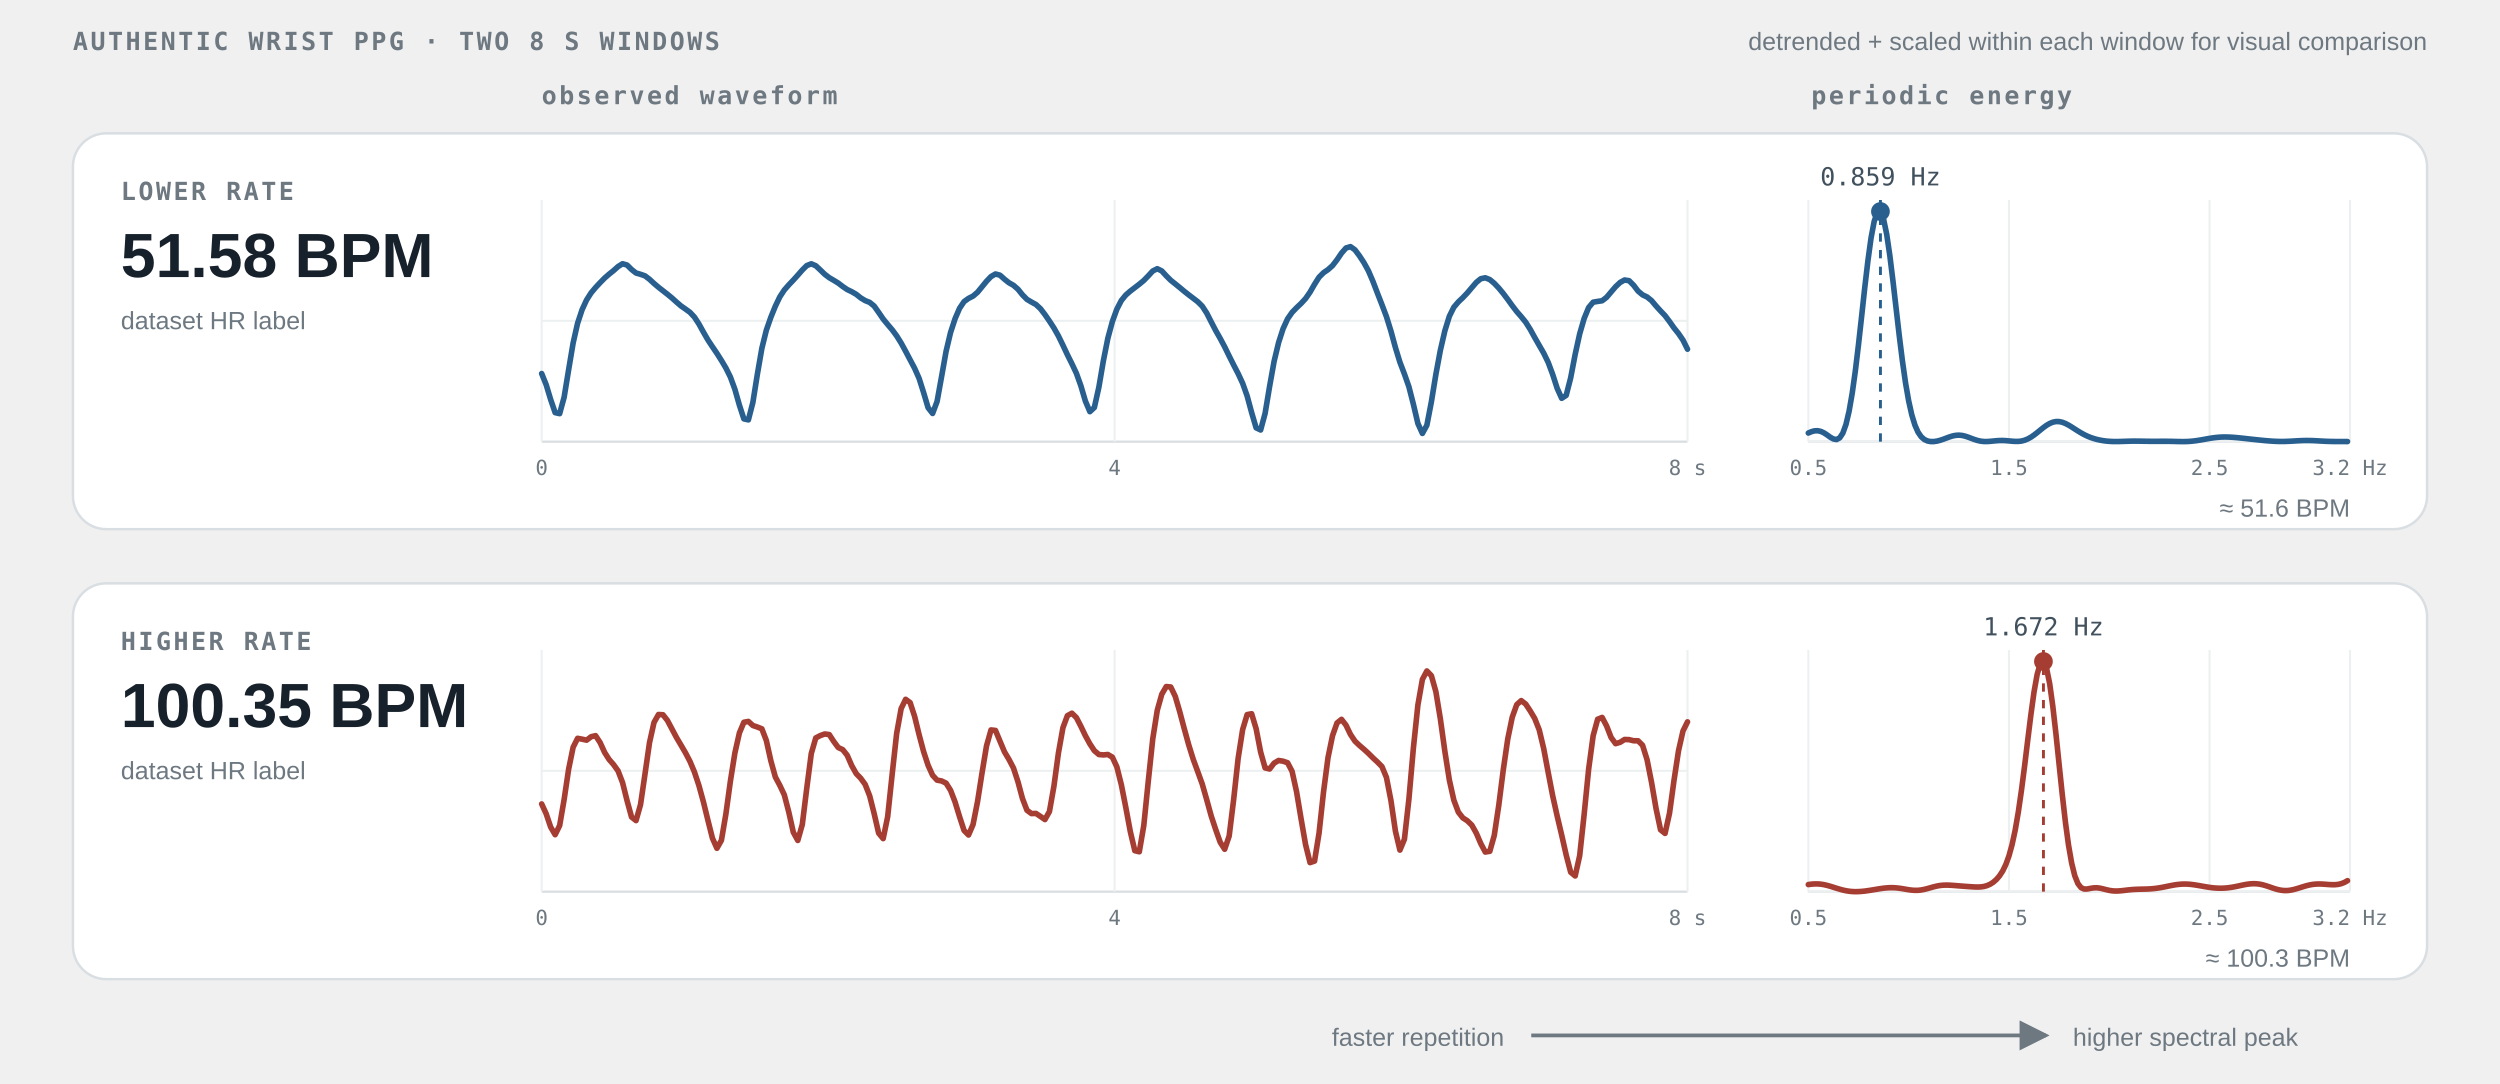
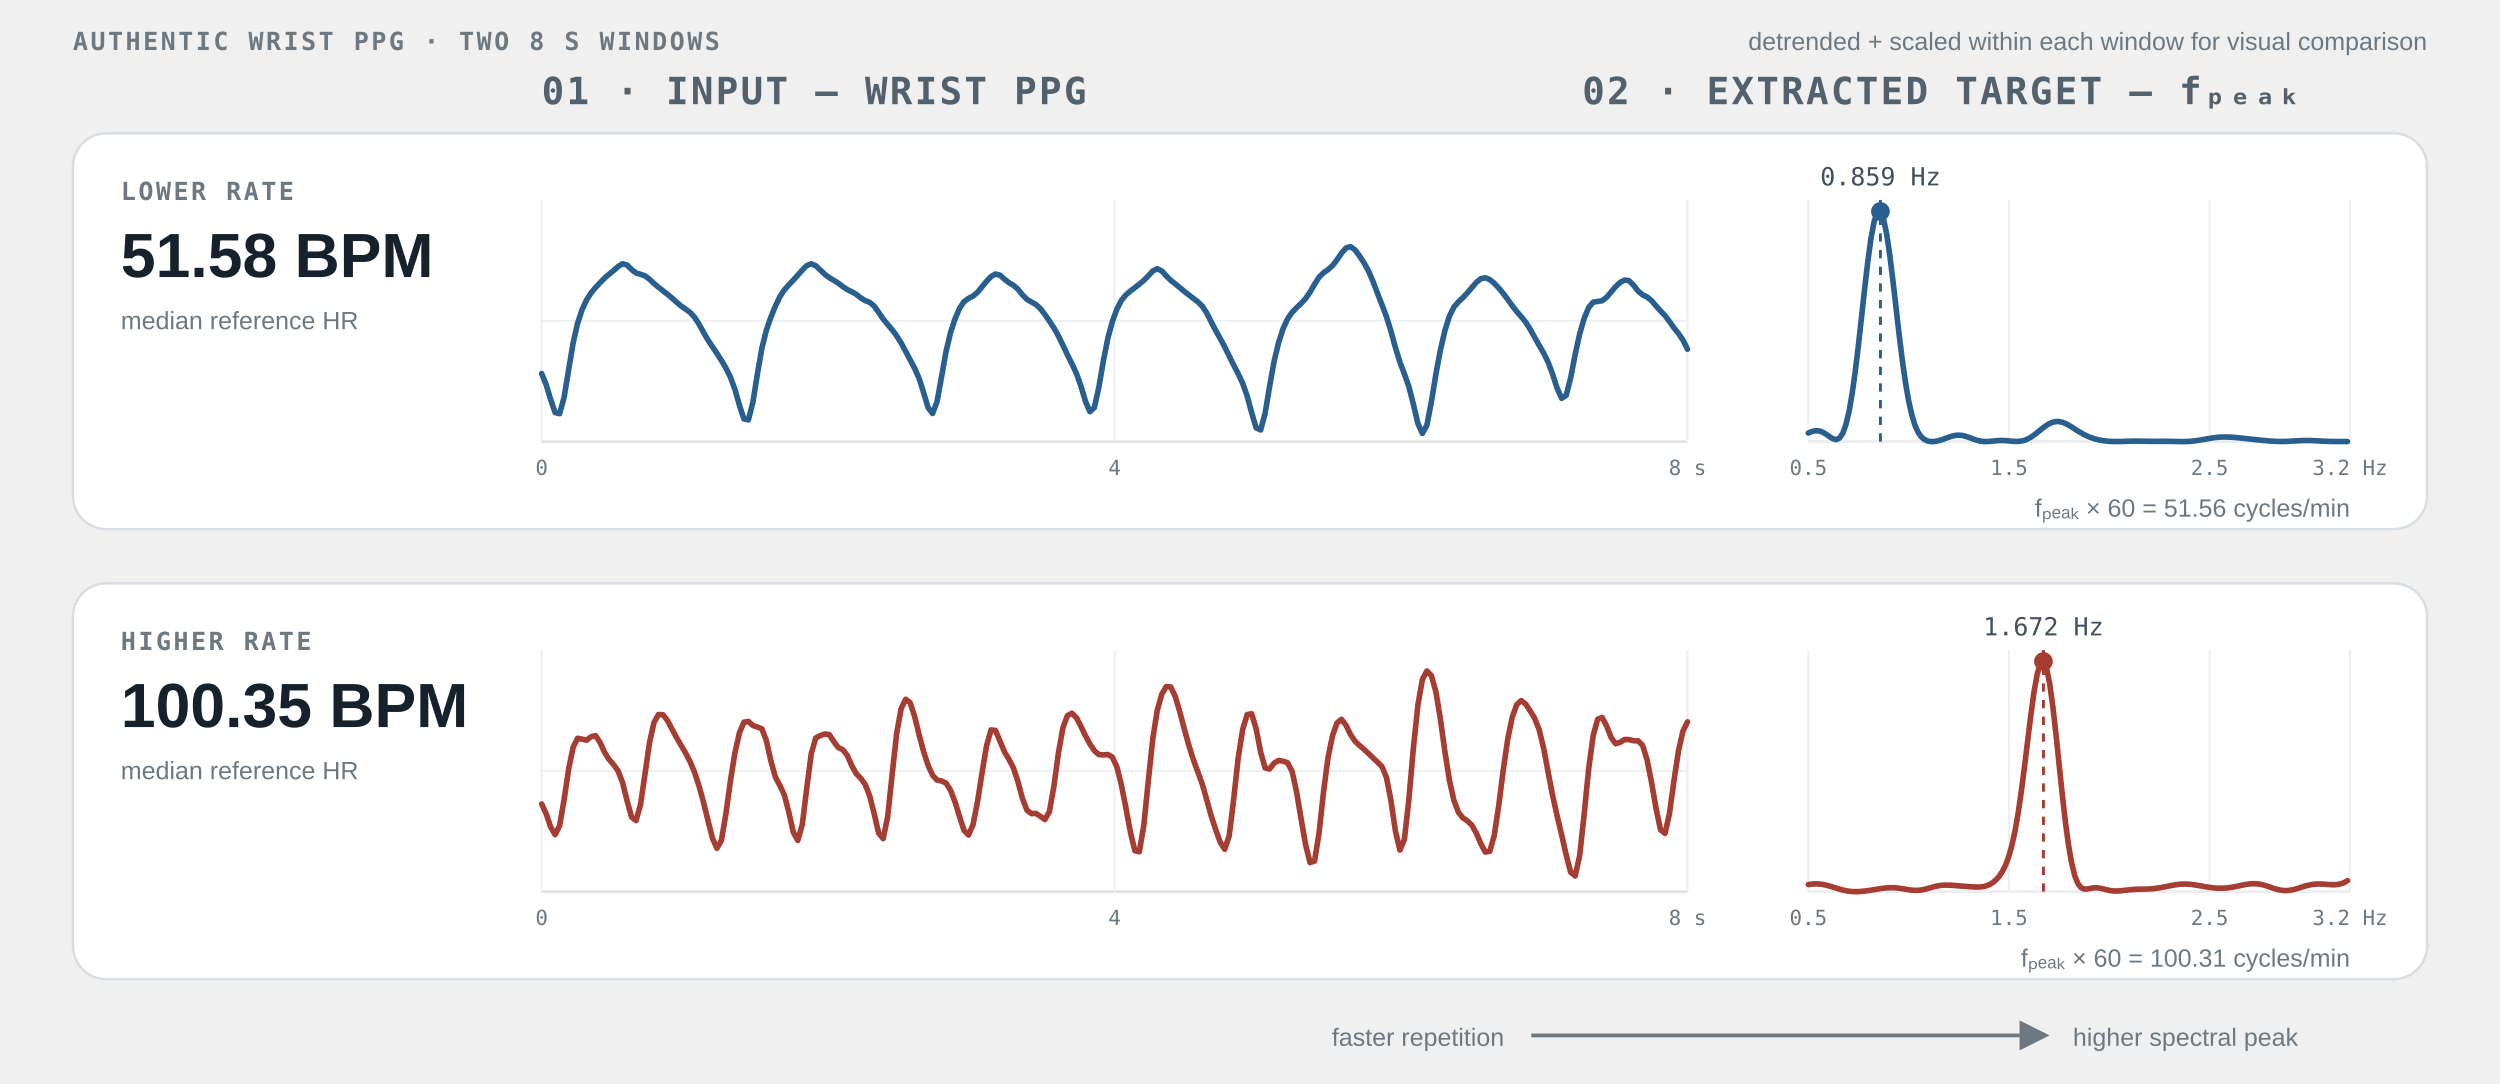
<svg xmlns="http://www.w3.org/2000/svg" width="1200" height="520" viewBox="0 0 1200 520">
  <style>
    .kicker{font:600 12px 'JetBrains Mono','SFMono-Regular',monospace;letter-spacing:1.2px;fill:#6D7881}
+     .stage{font:700 18px 'JetBrains Mono','SFMono-Regular',monospace;letter-spacing:1.1px;fill:#53616C}
    .title{font:700 21px 'Work Sans','Avenir Next',Arial,sans-serif;fill:#17212B}
    .big{font:700 30px 'Work Sans','Avenir Next',Arial,sans-serif;fill:#17212B}
    .body{font:500 15px 'Work Sans','Avenir Next',Arial,sans-serif;fill:#40505D}
    .small{font:500 12px 'Work Sans','Avenir Next',Arial,sans-serif;fill:#6D7881}
    .mono{font:500 12px 'JetBrains Mono','SFMono-Regular',monospace;fill:#40505D}
    .metric{font:700 17px 'JetBrains Mono','SFMono-Regular',monospace;fill:#17212B}
    .axis{font:500 10px 'JetBrains Mono','SFMono-Regular',monospace;fill:#6D7881}
    .card{fill:#FFFFFF;stroke:#D9DEE2;stroke-width:1.2}
    .grid{fill:none;stroke:#EDF0F1;stroke-width:1}
    .axisline{fill:none;stroke:#D9DEE2;stroke-width:1.1}
    .blue-line{fill:none;stroke:#285F8F;stroke-width:2.7;stroke-linecap:round;stroke-linejoin:round}
    .brick-line{fill:none;stroke:#A63D32;stroke-width:2.7;stroke-linecap:round;stroke-linejoin:round}
    .teal-line{fill:none;stroke:#26796F;stroke-width:2.7;stroke-linecap:round;stroke-linejoin:round}
    .gold-line{fill:none;stroke:#A36F24;stroke-width:2.7;stroke-linecap:round;stroke-linejoin:round}
  </style>
  <text x="35.00" y="24.00" class="kicker" text-anchor="start">AUTHENTIC WRIST PPG · TWO 8 S WINDOWS</text>
  <text x="1165.00" y="24.00" class="small" text-anchor="end">detrended + scaled within each window for visual comparison</text>
-   <text x="260.00" y="50.00" class="kicker" text-anchor="start">observed waveform</text>
-   <text x="932.00" y="50.00" class="kicker" text-anchor="middle">periodic energy</text>
+   <text x="260.00" y="50.00" class="stage" text-anchor="start">01 · INPUT — WRIST PPG</text>
+   <text x="932.00" y="50.00" class="stage" text-anchor="middle">02 · EXTRACTED TARGET — fₚₑₐₖ</text>
  <rect x="35" y="64" width="1130" height="190" rx="16" class="card" />
  <text x="58.00" y="96.00" class="kicker" text-anchor="start">LOWER RATE</text>
  <text x="58.00" y="133.00" class="big" text-anchor="start">51.58 BPM</text>
-   <text x="58.00" y="158.00" class="small" text-anchor="start">dataset HR label</text>
+   <text x="58.00" y="158.00" class="small" text-anchor="start">median reference HR</text>
  <path d="M260.00,212.00H810.00" class="axisline" />
  <path d="M260.00,96.00V212.00" class="grid" />
  <text x="260.00" y="228.00" class="axis" text-anchor="middle">0</text>
  <path d="M535.00,96.00V212.00" class="grid" />
  <text x="535.00" y="228.00" class="axis" text-anchor="middle">4</text>
  <path d="M810.00,96.00V212.00" class="grid" />
  <text x="810.00" y="228.00" class="axis" text-anchor="middle">8 s</text>
  <path d="M260.00,154.00H810.00" class="grid" />
  <path d="M260.00,179.31 L262.16,184.66 L264.31,191.77 L266.47,198.06 L268.63,198.55 L270.78,190.67 L272.94,177.49 L275.10,164.63 L277.25,155.14 L279.41,148.63 L281.57,143.96 L283.73,140.57 L285.88,138.00 L288.04,135.69 L290.20,133.49 L292.35,131.61 L294.51,129.88 L296.67,127.95 L298.82,126.60 L300.98,127.21 L303.14,129.35 L305.29,131.04 L307.45,131.66 L309.61,132.42 L311.76,134.06 L313.92,136.06 L316.08,137.89 L318.24,139.58 L320.39,141.26 L322.55,143.04 L324.71,144.99 L326.86,146.84 L329.02,148.34 L331.18,149.91 L333.33,152.21 L335.49,155.53 L337.65,159.44 L339.80,163.17 L341.96,166.43 L344.12,169.61 L346.27,173.00 L348.43,176.64 L350.59,180.99 L352.75,186.88 L354.90,194.45 L357.06,201.05 L359.22,201.54 L361.37,193.20 L363.53,179.67 L365.69,167.19 L367.84,158.50 L370.00,152.30 L372.16,146.98 L374.31,142.49 L376.47,139.19 L378.63,136.73 L380.78,134.47 L382.94,132.08 L385.10,129.61 L387.25,127.48 L389.41,126.63 L391.57,127.55 L393.73,129.57 L395.88,131.65 L398.04,133.29 L400.20,134.56 L402.35,135.88 L404.51,137.52 L406.67,138.99 L408.82,140.01 L410.98,141.27 L413.14,142.99 L415.29,144.29 L417.45,145.15 L419.61,146.92 L421.76,149.96 L423.92,153.12 L426.08,155.75 L428.24,158.29 L430.39,161.20 L432.55,164.66 L434.71,168.62 L436.86,172.72 L439.02,176.79 L441.18,181.66 L443.33,188.44 L445.49,195.71 L447.65,198.45 L449.80,192.70 L451.96,180.76 L454.12,168.64 L456.27,159.59 L458.43,152.99 L460.59,147.98 L462.75,144.77 L464.90,143.23 L467.06,142.13 L469.22,140.28 L471.37,137.66 L473.53,135.00 L475.69,132.75 L477.84,131.51 L480.00,132.09 L482.16,134.03 L484.31,135.73 L486.47,136.95 L488.63,138.84 L490.78,141.51 L492.94,143.71 L495.10,144.98 L497.25,146.16 L499.41,148.17 L501.57,150.99 L503.73,154.12 L505.88,157.43 L508.04,161.26 L510.20,165.69 L512.35,170.27 L514.51,174.60 L516.67,179.19 L518.82,185.19 L520.98,192.51 L523.14,197.60 L525.29,195.60 L527.45,185.88 L529.61,173.22 L531.76,162.40 L533.92,154.40 L536.08,148.43 L538.24,144.25 L540.39,141.60 L542.55,139.73 L544.71,138.07 L546.86,136.42 L549.02,134.62 L551.18,132.40 L553.33,130.07 L555.49,128.99 L557.65,130.05 L559.80,132.39 L561.96,134.55 L564.12,136.27 L566.27,138.02 L568.43,139.82 L570.59,141.53 L572.75,143.17 L574.90,144.81 L577.06,146.95 L579.22,150.26 L581.37,154.49 L583.53,158.64 L585.69,162.45 L587.84,166.48 L590.00,170.90 L592.16,175.20 L594.31,179.34 L596.47,183.98 L598.63,190.06 L600.78,198.04 L602.94,205.35 L605.10,206.39 L607.25,198.42 L609.41,185.46 L611.57,173.43 L613.73,164.41 L615.88,157.78 L618.04,153.05 L620.20,149.94 L622.35,147.71 L624.51,145.67 L626.67,143.32 L628.82,140.22 L630.98,136.46 L633.14,133.06 L635.29,130.90 L637.45,129.43 L639.61,127.50 L641.76,124.70 L643.92,121.52 L646.08,119.04 L648.24,118.39 L650.39,119.94 L652.55,122.82 L654.71,126.12 L656.86,130.04 L659.02,135.08 L661.18,140.74 L663.33,146.25 L665.49,151.97 L667.65,158.94 L669.80,166.82 L671.96,173.87 L674.12,179.53 L676.27,185.63 L678.43,194.06 L680.59,203.27 L682.75,208.04 L684.90,204.10 L687.06,192.87 L689.22,179.70 L691.37,168.14 L693.53,158.78 L695.69,151.81 L697.84,147.47 L700.00,144.93 L702.16,142.88 L704.31,140.61 L706.47,138.05 L708.63,135.54 L710.78,133.78 L712.94,133.34 L715.10,134.20 L717.25,135.98 L719.41,138.27 L721.57,140.88 L723.73,143.74 L725.88,146.73 L728.04,149.54 L730.20,152.02 L732.35,154.67 L734.51,158.10 L736.67,162.01 L738.82,165.78 L740.98,169.52 L743.14,173.96 L745.29,179.74 L747.45,186.42 L749.61,191.18 L751.76,189.78 L753.92,181.38 L756.08,170.10 L758.24,160.27 L760.39,152.87 L762.55,147.62 L764.71,145.05 L766.86,144.68 L769.02,144.37 L771.18,142.70 L773.33,140.14 L775.49,137.62 L777.65,135.58 L779.80,134.40 L781.96,134.74 L784.12,136.90 L786.27,139.72 L788.43,141.53 L790.59,142.55 L792.75,144.29 L794.90,146.86 L797.06,149.24 L799.22,151.50 L801.37,154.35 L803.53,157.42 L805.69,160.11 L807.84,163.26 L810.00,167.61" class="blue-line" />
  <path d="M868.00,212.00H1128.00" class="axisline" />
  <path d="M868.00,96.00V212.00" class="grid" />
  <text x="868.00" y="228.00" class="axis" text-anchor="middle">0.5</text>
  <path d="M964.30,96.00V212.00" class="grid" />
  <text x="964.30" y="228.00" class="axis" text-anchor="middle">1.5</text>
  <path d="M1060.59,96.00V212.00" class="grid" />
  <text x="1060.59" y="228.00" class="axis" text-anchor="middle">2.5</text>
  <path d="M1128.00,96.00V212.00" class="grid" />
  <text x="1128.00" y="228.00" class="axis" text-anchor="middle">3.2 Hz</text>
  <path d="M868.00,212.00H1128.00" class="grid" />
  <path d="M868.00,207.85 L869.50,207.20 L871.01,206.80 L872.51,206.75 L874.02,207.08 L875.52,207.79 L877.03,208.78 L878.53,209.86 L880.04,210.71 L881.54,210.97 L883.05,210.19 L884.55,207.92 L886.06,203.75 L887.56,197.40 L889.06,188.77 L890.57,177.99 L892.07,165.46 L893.58,151.87 L895.08,138.12 L896.59,125.24 L898.09,114.31 L899.60,106.29 L901.10,101.89 L902.61,101.52 L904.11,105.18 L905.62,112.48 L907.12,122.69 L908.62,134.88 L910.13,147.99 L911.63,161.01 L913.14,173.11 L914.64,183.68 L916.15,192.37 L917.65,199.11 L919.16,204.05 L920.66,207.45 L922.17,209.64 L923.67,210.95 L925.18,211.66 L926.68,211.95 L928.19,211.95 L929.69,211.74 L931.19,211.36 L932.70,210.86 L934.20,210.30 L935.71,209.74 L937.21,209.27 L938.72,208.97 L940.22,208.87 L941.73,209.00 L943.23,209.35 L944.74,209.84 L946.24,210.41 L947.75,210.97 L949.25,211.43 L950.75,211.76 L952.26,211.93 L953.76,211.94 L955.27,211.84 L956.77,211.69 L958.28,211.55 L959.78,211.45 L961.29,211.44 L962.79,211.51 L964.30,211.64 L965.80,211.78 L967.31,211.88 L968.81,211.87 L970.31,211.70 L971.82,211.31 L973.32,210.70 L974.83,209.86 L976.33,208.83 L977.84,207.66 L979.34,206.43 L980.85,205.23 L982.35,204.14 L983.86,203.26 L985.36,202.65 L986.87,202.34 L988.37,202.36 L989.88,202.68 L991.38,203.26 L992.88,204.04 L994.39,204.95 L995.89,205.92 L997.40,206.88 L998.90,207.79 L1000.41,208.62 L1001.91,209.34 L1003.42,209.96 L1004.92,210.47 L1006.43,210.90 L1007.93,211.24 L1009.44,211.51 L1010.94,211.71 L1012.44,211.84 L1013.95,211.92 L1015.45,211.94 L1016.96,211.93 L1018.46,211.89 L1019.97,211.84 L1021.47,211.79 L1022.98,211.75 L1024.48,211.73 L1025.99,211.74 L1027.49,211.76 L1029.00,211.79 L1030.50,211.81 L1032.00,211.83 L1033.51,211.84 L1035.01,211.84 L1036.52,211.83 L1038.02,211.82 L1039.53,211.82 L1041.03,211.84 L1042.54,211.86 L1044.04,211.90 L1045.55,211.94 L1047.05,211.96 L1048.56,211.96 L1050.06,211.92 L1051.56,211.82 L1053.07,211.67 L1054.57,211.47 L1056.08,211.23 L1057.58,210.97 L1059.09,210.69 L1060.59,210.43 L1062.10,210.19 L1063.60,210.00 L1065.11,209.86 L1066.61,209.78 L1068.12,209.76 L1069.62,209.79 L1071.12,209.86 L1072.63,209.97 L1074.13,210.10 L1075.64,210.26 L1077.14,210.42 L1078.65,210.59 L1080.15,210.76 L1081.66,210.92 L1083.16,211.08 L1084.67,211.24 L1086.17,211.39 L1087.68,211.53 L1089.18,211.65 L1090.69,211.76 L1092.19,211.84 L1093.69,211.89 L1095.20,211.91 L1096.70,211.89 L1098.21,211.84 L1099.71,211.77 L1101.22,211.68 L1102.72,211.59 L1104.23,211.52 L1105.73,211.46 L1107.24,211.44 L1108.74,211.46 L1110.25,211.50 L1111.75,211.57 L1113.25,211.66 L1114.76,211.74 L1116.26,211.82 L1117.77,211.87 L1119.27,211.91 L1120.78,211.93 L1122.28,211.94 L1123.79,211.94 L1125.29,211.94 L1126.80,211.95" class="blue-line" />
  <path d="M902.61,96.00V212.00" stroke="#285F8F" stroke-width="1.4" stroke-dasharray="4 4" />
  <circle cx="902.61" cy="101.52" r="4.5" fill="#285F8F" />
  <text x="902.61" y="89.00" class="mono" text-anchor="middle">0.859 Hz</text>
-   <text x="1128.00" y="248.00" class="small" text-anchor="end">≈ 51.6 BPM</text>
+   <text x="1128.00" y="248.00" class="small" text-anchor="end">fₚₑₐₖ × 60 = 51.56 cycles/min</text>
  <rect x="35" y="280" width="1130" height="190" rx="16" class="card" />
  <text x="58.00" y="312.00" class="kicker" text-anchor="start">HIGHER RATE</text>
  <text x="58.00" y="349.00" class="big" text-anchor="start">100.35 BPM</text>
-   <text x="58.00" y="374.00" class="small" text-anchor="start">dataset HR label</text>
+   <text x="58.00" y="374.00" class="small" text-anchor="start">median reference HR</text>
  <path d="M260.00,428.00H810.00" class="axisline" />
  <path d="M260.00,312.00V428.00" class="grid" />
  <text x="260.00" y="444.00" class="axis" text-anchor="middle">0</text>
  <path d="M535.00,312.00V428.00" class="grid" />
  <text x="535.00" y="444.00" class="axis" text-anchor="middle">4</text>
  <path d="M810.00,312.00V428.00" class="grid" />
  <text x="810.00" y="444.00" class="axis" text-anchor="middle">8 s</text>
  <path d="M260.00,370.00H810.00" class="grid" />
  <path d="M260.00,385.90 L262.16,390.61 L264.31,396.97 L266.47,400.65 L268.63,396.26 L270.78,383.77 L272.94,369.22 L275.10,358.67 L277.25,354.40 L279.41,354.80 L281.57,355.28 L283.73,353.63 L285.88,353.12 L288.04,356.41 L290.20,361.13 L292.35,364.53 L294.51,367.00 L296.67,370.03 L298.82,375.63 L300.98,384.27 L303.14,392.17 L305.29,393.88 L307.45,386.22 L309.61,371.44 L311.76,356.48 L313.92,346.79 L316.08,342.96 L318.24,343.09 L320.39,345.86 L322.55,349.94 L324.71,354.00 L326.86,357.64 L329.02,361.33 L331.18,365.46 L333.33,370.57 L335.49,377.08 L337.65,384.96 L339.80,393.73 L341.96,402.32 L344.12,407.17 L346.27,403.37 L348.43,390.72 L350.59,374.94 L352.75,361.40 L354.90,351.84 L357.06,346.68 L359.22,346.29 L361.37,348.24 L363.53,348.97 L365.69,349.84 L367.84,355.43 L370.00,365.15 L372.16,372.95 L374.31,376.98 L376.47,381.54 L378.63,389.85 L380.78,399.47 L382.94,403.41 L385.10,395.76 L387.25,378.37 L389.41,361.71 L391.57,354.21 L393.73,353.08 L395.88,352.31 L398.04,352.60 L400.20,355.91 L402.35,358.82 L404.51,359.82 L406.67,362.55 L408.82,367.48 L410.98,371.33 L413.14,373.57 L415.29,376.54 L417.45,382.04 L419.61,390.60 L421.76,399.93 L423.92,402.53 L426.08,392.02 L428.24,371.63 L430.39,352.09 L432.55,340.11 L434.71,335.67 L436.86,337.26 L439.02,343.88 L441.18,352.71 L443.33,360.78 L445.49,367.35 L447.65,372.15 L449.80,374.47 L451.96,374.86 L454.12,375.91 L456.27,379.35 L458.43,384.96 L460.59,392.02 L462.75,398.63 L464.90,400.80 L467.06,395.77 L469.22,384.76 L471.37,371.03 L473.53,358.03 L475.69,350.37 L477.84,350.62 L480.00,355.79 L482.16,360.92 L484.31,364.53 L486.47,368.67 L488.63,375.27 L490.78,383.28 L492.94,388.92 L495.10,390.52 L497.25,390.45 L499.41,391.88 L501.57,393.39 L503.73,389.53 L505.88,377.38 L508.04,361.46 L510.20,349.33 L512.35,343.52 L514.51,342.34 L516.67,344.46 L518.82,348.62 L520.98,353.12 L523.14,357.07 L525.29,360.33 L527.45,362.17 L529.61,362.36 L531.76,362.16 L533.92,363.42 L536.08,368.08 L538.24,376.64 L540.39,387.59 L542.55,399.17 L544.71,408.33 L546.86,408.85 L549.02,396.24 L551.18,374.90 L553.33,354.61 L555.49,340.94 L557.65,333.24 L559.80,329.55 L561.96,329.76 L564.12,334.26 L566.27,341.61 L568.43,349.74 L570.59,357.55 L572.75,364.48 L574.90,370.33 L577.06,376.30 L579.22,383.84 L581.37,391.63 L583.53,398.17 L585.69,404.26 L587.84,407.64 L590.00,401.29 L592.16,383.69 L594.31,364.00 L596.47,350.18 L598.63,343.01 L600.78,342.60 L602.94,349.78 L605.10,360.98 L607.25,368.59 L609.41,369.12 L611.57,366.30 L613.73,365.03 L615.88,365.38 L618.04,366.12 L620.20,370.24 L622.35,380.04 L624.51,392.98 L626.67,405.40 L628.82,414.05 L630.98,413.31 L633.14,399.89 L635.29,380.15 L637.45,363.62 L639.61,353.14 L641.76,347.03 L643.92,345.29 L646.08,348.09 L648.24,352.54 L650.39,355.76 L652.55,357.82 L654.71,359.66 L656.86,361.63 L659.02,363.79 L661.18,365.78 L663.33,367.96 L665.49,373.15 L667.65,384.24 L669.80,398.93 L671.96,408.04 L674.12,402.84 L676.27,383.63 L678.43,359.02 L680.59,338.40 L682.75,326.11 L684.90,322.07 L687.06,324.31 L689.22,332.00 L691.37,345.05 L693.53,360.63 L695.69,374.42 L697.84,384.06 L700.00,389.81 L702.16,392.58 L704.31,393.96 L706.47,396.06 L708.63,399.92 L710.78,404.92 L712.94,408.98 L715.10,408.62 L717.25,401.01 L719.41,386.54 L721.57,369.55 L723.73,354.66 L725.88,344.23 L728.04,338.21 L730.20,336.29 L732.35,337.97 L734.51,341.24 L736.67,344.88 L738.82,350.31 L740.98,359.33 L743.14,370.83 L745.29,382.01 L747.45,391.72 L749.61,400.84 L751.76,410.36 L753.92,418.65 L756.08,420.45 L758.24,410.75 L760.39,390.91 L762.55,369.19 L764.71,353.16 L766.86,345.25 L769.02,344.37 L771.18,348.47 L773.33,354.00 L775.49,356.95 L777.65,356.31 L779.80,354.95 L781.96,355.03 L784.12,355.56 L786.27,355.58 L788.43,357.73 L790.59,364.65 L792.75,375.59 L794.90,388.09 L797.06,398.31 L799.22,400.04 L801.37,390.34 L803.53,374.54 L805.69,360.33 L807.84,350.86 L810.00,346.50" class="brick-line" />
  <path d="M868.00,428.00H1128.00" class="axisline" />
  <path d="M868.00,312.00V428.00" class="grid" />
  <text x="868.00" y="444.00" class="axis" text-anchor="middle">0.5</text>
  <path d="M964.30,312.00V428.00" class="grid" />
  <text x="964.30" y="444.00" class="axis" text-anchor="middle">1.5</text>
  <path d="M1060.59,312.00V428.00" class="grid" />
  <text x="1060.59" y="444.00" class="axis" text-anchor="middle">2.5</text>
  <path d="M1128.00,312.00V428.00" class="grid" />
  <text x="1128.00" y="444.00" class="axis" text-anchor="middle">3.2 Hz</text>
  <path d="M868.00,428.00H1128.00" class="grid" />
  <path d="M868.00,424.59 L869.50,424.39 L871.01,424.28 L872.51,424.28 L874.02,424.40 L875.52,424.64 L877.03,424.99 L878.53,425.41 L880.04,425.88 L881.54,426.36 L883.05,426.81 L884.55,427.22 L886.06,427.55 L887.56,427.79 L889.06,427.94 L890.57,428.00 L892.07,427.97 L893.58,427.87 L895.08,427.72 L896.59,427.51 L898.09,427.28 L899.60,427.03 L901.10,426.78 L902.61,426.54 L904.11,426.33 L905.62,426.18 L907.12,426.09 L908.62,426.09 L910.13,426.17 L911.63,426.34 L913.14,426.56 L914.64,426.82 L916.15,427.07 L917.65,427.27 L919.16,427.37 L920.66,427.35 L922.17,427.19 L923.67,426.90 L925.18,426.52 L926.68,426.09 L928.19,425.67 L929.69,425.31 L931.19,425.04 L932.70,424.89 L934.20,424.84 L935.71,424.88 L937.21,424.97 L938.72,425.09 L940.22,425.21 L941.73,425.33 L943.23,425.44 L944.74,425.55 L946.24,425.65 L947.75,425.74 L949.25,425.78 L950.75,425.72 L952.26,425.51 L953.76,425.10 L955.27,424.43 L956.77,423.47 L958.28,422.15 L959.78,420.40 L961.29,418.08 L962.79,414.98 L964.30,410.85 L965.80,405.40 L967.31,398.38 L968.81,389.65 L970.31,379.27 L971.82,367.59 L973.32,355.22 L974.83,343.06 L976.33,332.18 L977.84,323.69 L979.34,318.57 L980.85,317.52 L982.35,320.81 L983.86,328.23 L985.36,339.12 L986.87,352.43 L988.37,366.91 L989.88,381.30 L991.38,394.48 L992.88,405.61 L994.39,414.26 L995.89,420.35 L997.40,424.13 L998.90,426.07 L1000.41,426.75 L1001.91,426.71 L1003.42,426.42 L1004.92,426.18 L1006.43,426.13 L1007.93,426.31 L1009.44,426.65 L1010.94,427.03 L1012.44,427.38 L1013.95,427.61 L1015.45,427.70 L1016.96,427.66 L1018.46,427.53 L1019.97,427.36 L1021.47,427.18 L1022.98,427.03 L1024.48,426.92 L1025.99,426.85 L1027.49,426.81 L1029.00,426.78 L1030.50,426.74 L1032.00,426.67 L1033.51,426.55 L1035.01,426.38 L1036.52,426.16 L1038.02,425.89 L1039.53,425.59 L1041.03,425.28 L1042.54,424.99 L1044.04,424.72 L1045.55,424.52 L1047.05,424.39 L1048.56,424.34 L1050.06,424.38 L1051.56,424.50 L1053.07,424.69 L1054.57,424.92 L1056.08,425.18 L1057.58,425.45 L1059.09,425.71 L1060.59,425.95 L1062.10,426.14 L1063.60,426.27 L1065.11,426.34 L1066.61,426.34 L1068.12,426.27 L1069.62,426.12 L1071.12,425.91 L1072.63,425.64 L1074.13,425.34 L1075.64,425.01 L1077.14,424.70 L1078.65,424.43 L1080.15,424.25 L1081.66,424.17 L1083.16,424.22 L1084.67,424.40 L1086.17,424.72 L1087.68,425.15 L1089.18,425.65 L1090.69,426.18 L1092.19,426.67 L1093.69,427.07 L1095.20,427.35 L1096.70,427.48 L1098.21,427.44 L1099.71,427.24 L1101.22,426.91 L1102.72,426.49 L1104.23,426.01 L1105.73,425.54 L1107.24,425.10 L1108.74,424.75 L1110.25,424.49 L1111.75,424.35 L1113.25,424.31 L1114.76,424.36 L1116.26,424.46 L1117.77,424.58 L1119.27,424.66 L1120.78,424.66 L1122.28,424.51 L1123.79,424.16 L1125.29,423.58 L1126.80,422.72" class="brick-line" />
  <path d="M980.85,312.00V428.00" stroke="#A63D32" stroke-width="1.4" stroke-dasharray="4 4" />
  <circle cx="980.85" cy="317.52" r="4.5" fill="#A63D32" />
  <text x="980.85" y="305.00" class="mono" text-anchor="middle">1.672 Hz</text>
-   <text x="1128.00" y="464.00" class="small" text-anchor="end">≈ 100.3 BPM</text>
+   <text x="1128.00" y="464.00" class="small" text-anchor="end">fₚₑₐₖ × 60 = 100.31 cycles/min</text>
  <path d="M735,497 H982" stroke="#6D7881" stroke-width="1.8" marker-end="url(#arrow-muted)" />
  <defs>
    <marker id="arrow-ink" markerWidth="8" markerHeight="8" refX="7" refY="4" orient="auto" markerUnits="strokeWidth">
      <path d="M0,0 L8,4 L0,8 Z" fill="#17212B" />
    </marker>
    <marker id="arrow-muted" markerWidth="8" markerHeight="8" refX="7" refY="4" orient="auto" markerUnits="strokeWidth">
      <path d="M0,0 L8,4 L0,8 Z" fill="#6D7881" />
    </marker>
  </defs>
  <text x="722.00" y="502.00" class="small" text-anchor="end">faster repetition</text>
  <text x="995.00" y="502.00" class="small" text-anchor="start">higher spectral peak</text>
</svg>
